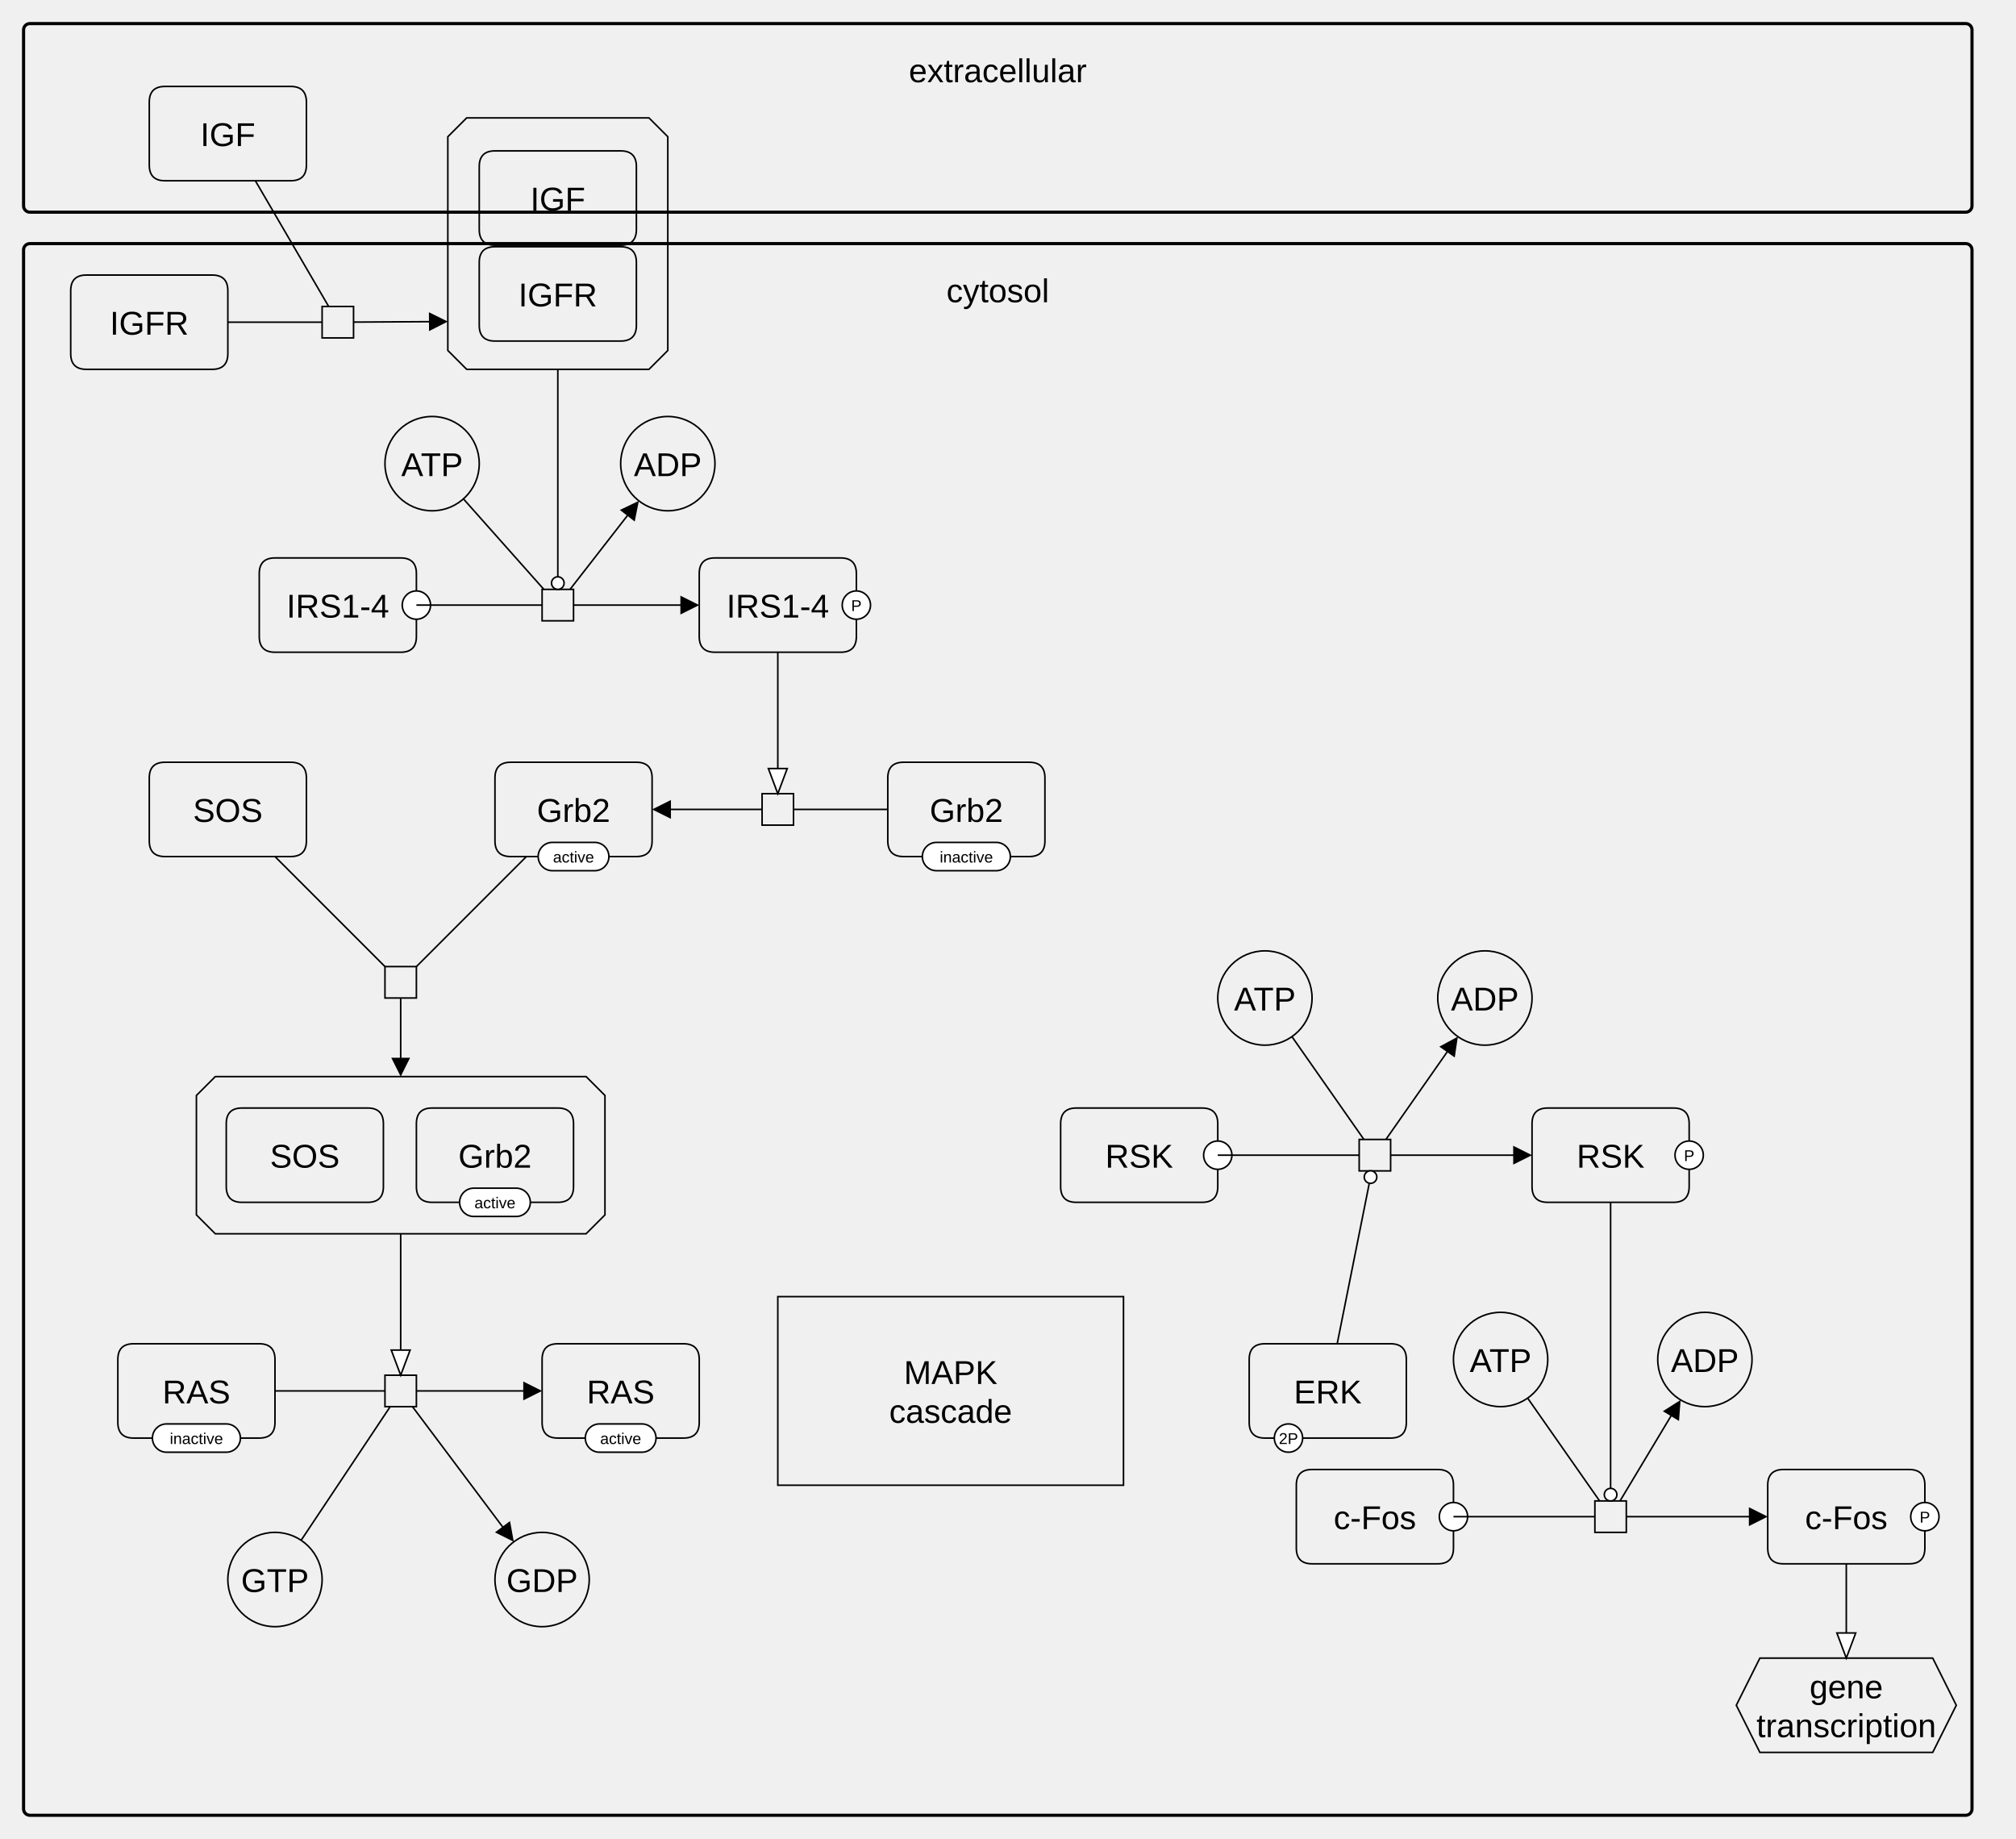
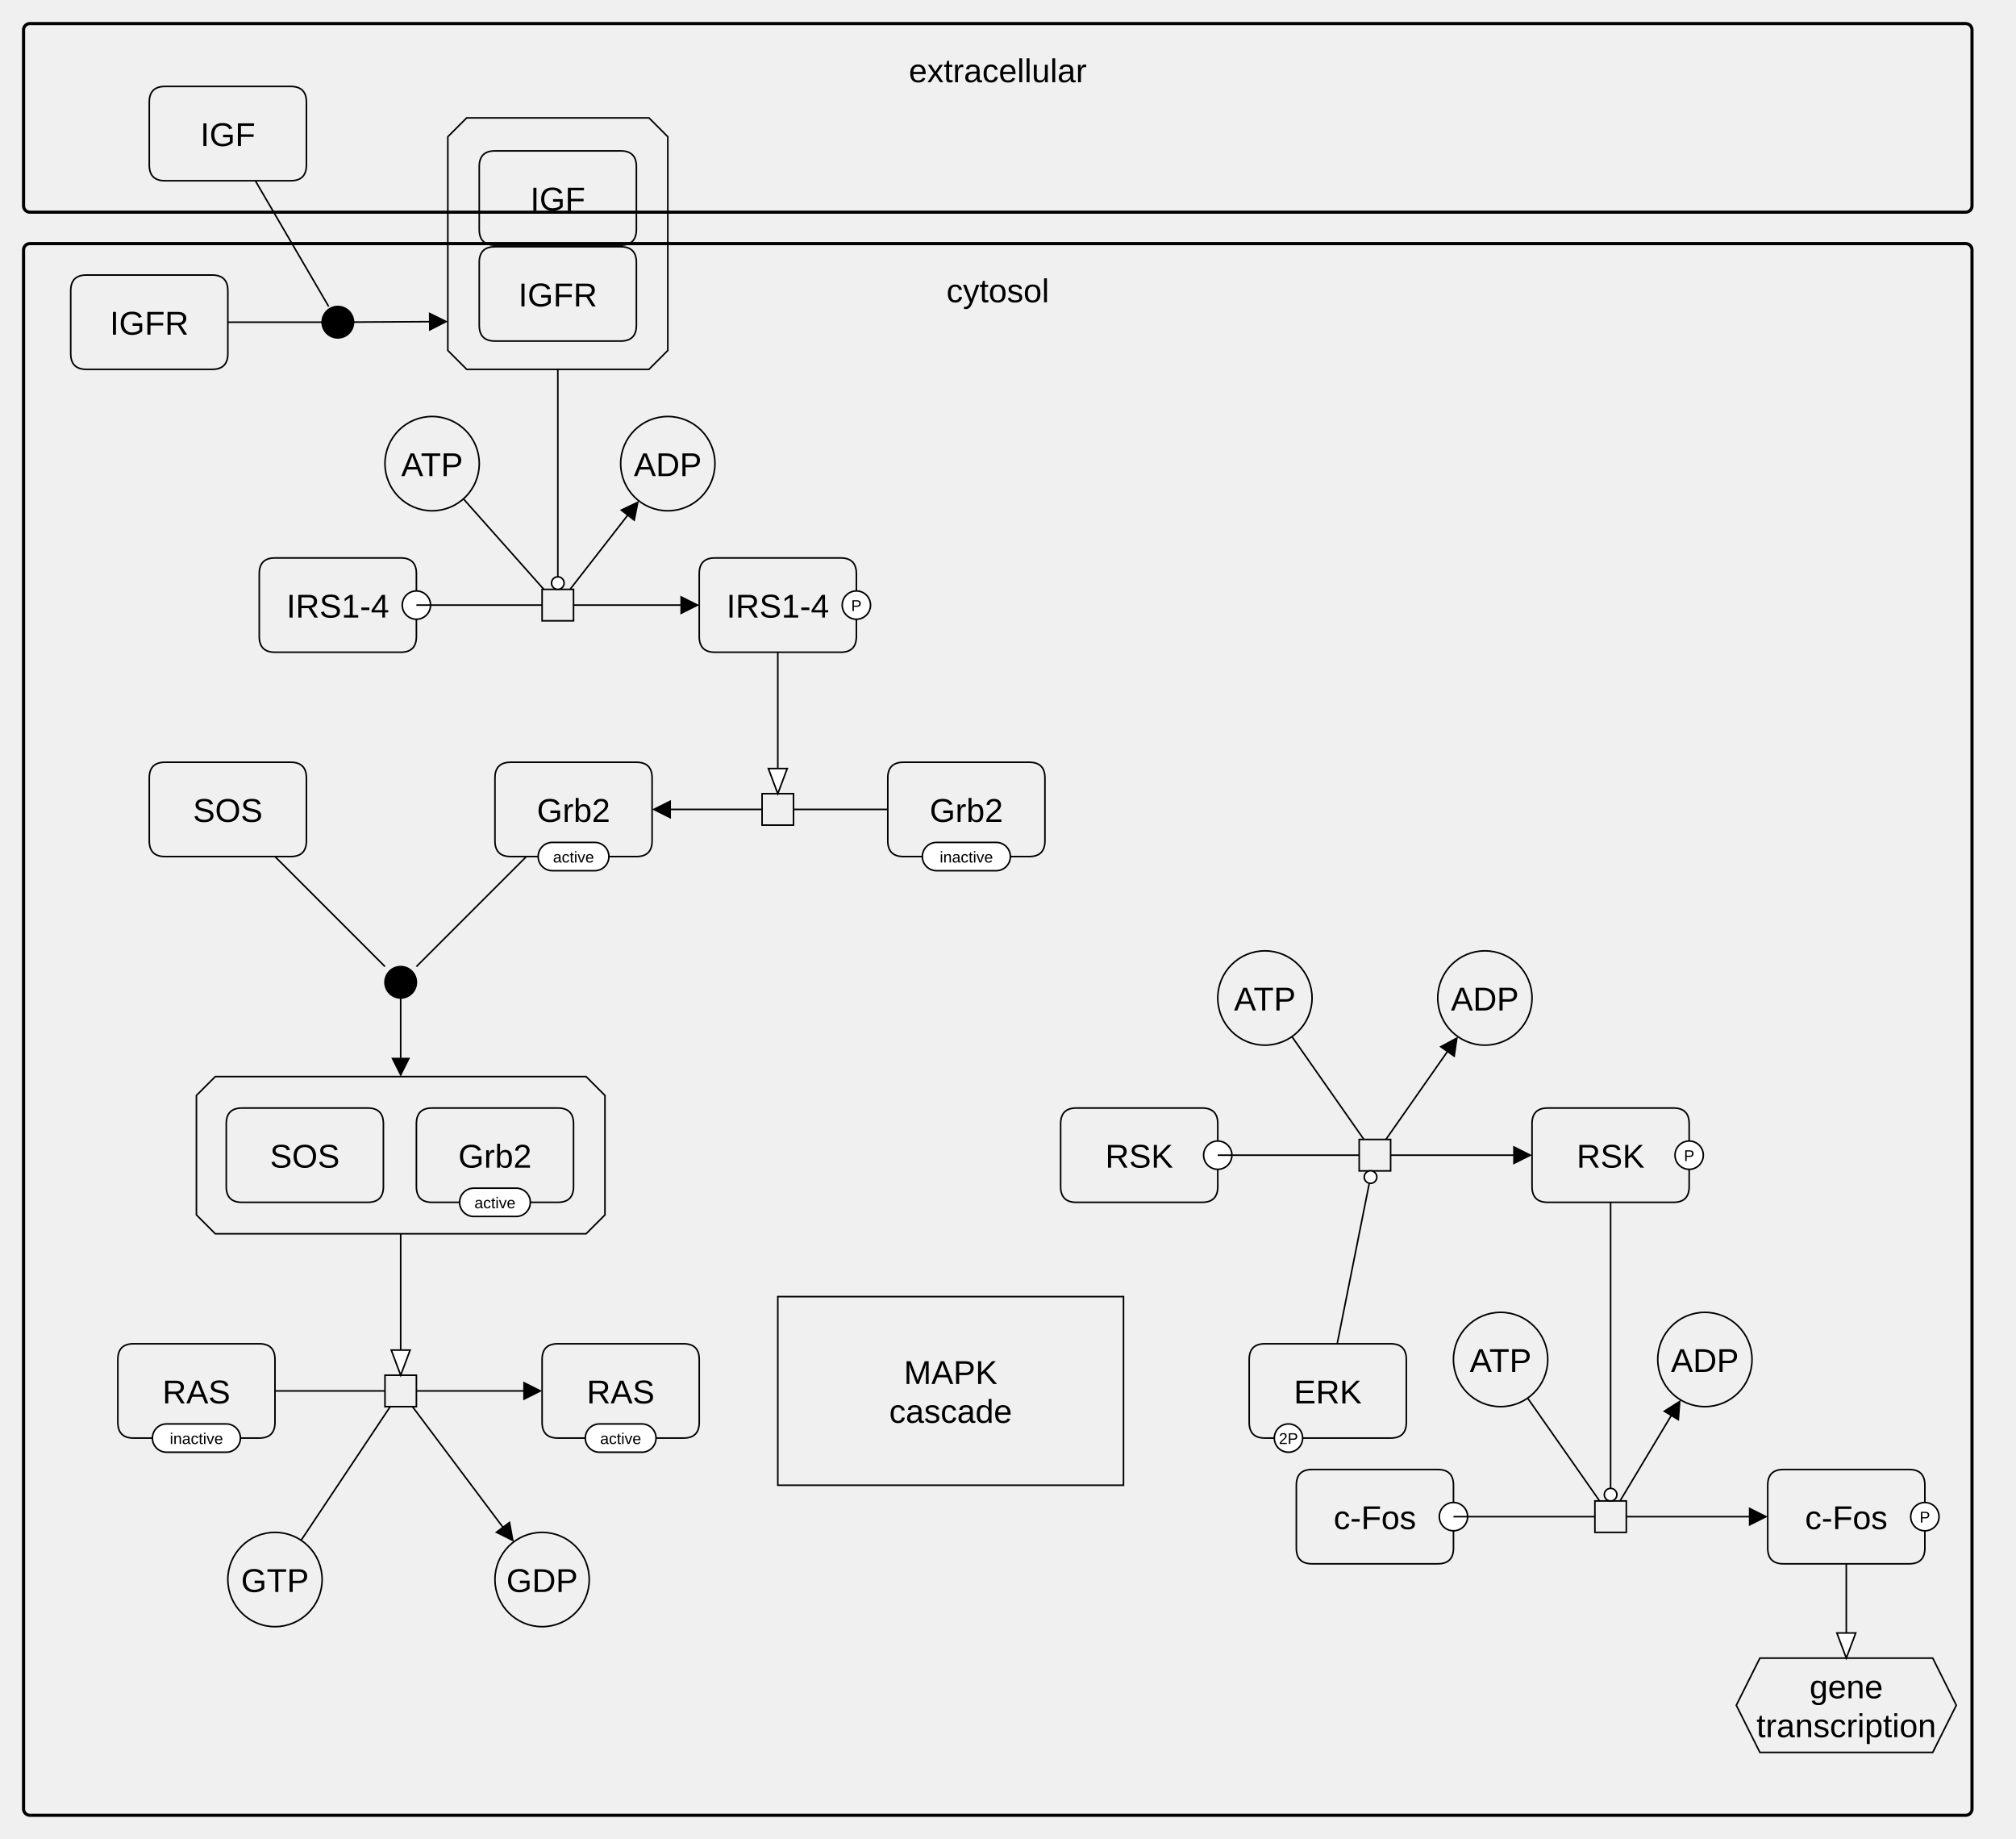
<svg xmlns="http://www.w3.org/2000/svg" width="1283" height="1170" viewBox="0 0 1283 1170" stroke-linecap="butt" stroke-miterlimit="10">
  <g transform="translate(-25,-25)">
    <path d="M40 184 C40 181.791 41.791 180 44 180 L1276 180 C1278.209 180 1280 181.791 1280 184 L1280 1176 C1280 1178.209 1278.209 1180 1276 1180 L44 1180 C41.791 1180 40 1178.209 40 1176 Z" fill="none" stroke="#000000" stroke-width="2" />
    <text x="660" y="217.312" text-anchor="middle" font-family="'Dialog', Arial, Helvetica, sans-serif" font-size="21" fill="#000000" class="t-page" stroke="none" xml:space="preserve">cytosol</text>
    <path d="M40 44 C40 41.791 41.791 40 44 40 L1276 40 C1278.209 40 1280 41.791 1280 44 L1280 156 C1280 158.209 1278.209 160 1276 160 L44 160 C41.791 160 40 158.209 40 156 Z" fill="none" stroke="#000000" stroke-width="2" />
    <text x="660" y="77.312" text-anchor="middle" font-family="'Dialog', Arial, Helvetica, sans-serif" font-size="21" fill="#000000" class="t-page" stroke="none" xml:space="preserve">extracellular</text>
    <path d="M70 210 Q70 200 80 200 L160 200 Q170 200 170 210 L170 250 Q170 260 160 260 L80 260 Q70 260 70 250 Z" fill="none" stroke="#000000" />
    <text x="120" y="237.937" text-anchor="middle" font-family="'Dialog', Arial, Helvetica, sans-serif" font-size="21" fill="#000000" class="t-page" stroke="none" xml:space="preserve">IGFR</text>
    <path d="M120 90 Q120 80 130 80 L210 80 Q220 80 220 90 L220 130 Q220 140 210 140 L130 140 Q120 140 120 130 Z" fill="none" stroke="#000000" />
    <text x="170" y="117.937" text-anchor="middle" font-family="'Dialog', Arial, Helvetica, sans-serif" font-size="21" fill="#000000" class="t-page" stroke="none" xml:space="preserve">IGF</text>
-     <path d="M230 220 L250 220 L250 240 L230 240 Z" fill="none" stroke="#000000" />
+     <g class="sbgn-association">
+       <path d="M230 230 C230 224.477 234.477 220 240 220 L240 220 C245.523 220 250 224.477 250 230 L250 230 C250 235.523 245.523 240 240 240 L240 240 C234.477 240 230 235.523 230 230 Z" fill="#000000" stroke="none" />
+       <path d="M230 230 C230 224.477 234.477 220 240 220 L240 220 C245.523 220 250 224.477 250 230 L250 230 C250 235.523 245.523 240 240 240 L240 240 C234.477 240 230 235.523 230 230 Z" fill="none" stroke="#000000" />
+     </g>
+     <g class="sbgn-generic" display="none">
+       <path d="M230 220 L250 220 L250 240 L230 240 Z" fill="none" stroke="#000000" />
+     </g>
    <path d="M322 100 L438 100 L450 112 L450 248 L438 260 L322 260 L310 248 L310 112 Z" fill="none" stroke="#000000" />
    <path d="M330 131 Q330 121 340 121 L420 121 Q430 121 430 131 L430 171 Q430 181 420 181 L340 181 Q330 181 330 171 Z" fill="none" stroke="#000000" />
    <text x="380" y="158.937" text-anchor="middle" font-family="'Dialog', Arial, Helvetica, sans-serif" font-size="21" fill="#000000" class="t-page" stroke="none" xml:space="preserve">IGF</text>
    <path d="M330 192 Q330 182 340 182 L420 182 Q430 182 430 192 L430 232 Q430 242 420 242 L340 242 Q330 242 330 232 Z" fill="none" stroke="#000000" />
    <text x="380" y="219.937" text-anchor="middle" font-family="'Dialog', Arial, Helvetica, sans-serif" font-size="21" fill="#000000" class="t-page" stroke="none" xml:space="preserve">IGFR</text>
    <path d="M270 320 C270 303.431 283.431 290 300 290 L300 290 C316.569 290 330 303.431 330 320 L330 320 C330 336.569 316.569 350 300 350 L300 350 C283.431 350 270 336.569 270 320 Z" fill="none" stroke="#000000" />
    <text x="300" y="327.937" text-anchor="middle" font-family="'Dialog', Arial, Helvetica, sans-serif" font-size="21" fill="#000000" class="t-page" stroke="none" xml:space="preserve">ATP</text>
    <path d="M420 320 C420 303.431 433.431 290 450 290 L450 290 C466.569 290 480 303.431 480 320 L480 320 C480 336.569 466.569 350 450 350 L450 350 C433.431 350 420 336.569 420 320 Z" fill="none" stroke="#000000" />
    <text x="450" y="327.937" text-anchor="middle" font-family="'Dialog', Arial, Helvetica, sans-serif" font-size="21" fill="#000000" class="t-page" stroke="none" xml:space="preserve">ADP</text>
    <path d="M590 520 Q590 510 600 510 L680 510 Q690 510 690 520 L690 560 Q690 570 680 570 L600 570 Q590 570 590 560 Z" fill="none" stroke="#000000" />
    <text x="640" y="547.937" text-anchor="middle" font-family="'Dialog', Arial, Helvetica, sans-serif" font-size="21" fill="#000000" class="t-page" stroke="none" xml:space="preserve">Grb2</text>
    <path d="M612 570 C612 565.029 616.029 561 621 561 L659 561 C663.971 561 668 565.029 668 570 L668 570 C668 574.971 663.971 579 659 579 L621 579 C616.029 579 612 574.971 612 570 Z" fill="#FFFFFF" class="c-white" stroke="none" />
    <path d="M612 570 C612 565.029 616.029 561 621 561 L659 561 C663.971 561 668 565.029 668 570 L668 570 C668 574.971 663.971 579 659 579 L621 579 C616.029 579 612 574.971 612 570 Z" fill="none" stroke="#000000" />
    <text x="640" y="573.779" text-anchor="middle" font-family="'Dialog', Arial, Helvetica, sans-serif" font-size="10" fill="#000000" class="t-white" stroke="none" xml:space="preserve">inactive</text>
    <path d="M510 530 L530 530 L530 550 L510 550 Z" fill="none" stroke="#000000" />
    <path d="M100 890 Q100 880 110 880 L190 880 Q200 880 200 890 L200 930 Q200 940 190 940 L110 940 Q100 940 100 930 Z" fill="none" stroke="#000000" />
    <text x="150" y="917.937" text-anchor="middle" font-family="'Dialog', Arial, Helvetica, sans-serif" font-size="21" fill="#000000" class="t-page" stroke="none" xml:space="preserve">RAS</text>
    <path d="M122 940 C122 935.029 126.029 931 131 931 L169 931 C173.971 931 178 935.029 178 940 L178 940 C178 944.971 173.971 949 169 949 L131 949 C126.029 949 122 944.971 122 940 Z" fill="#FFFFFF" class="c-white" stroke="none" />
    <path d="M122 940 C122 935.029 126.029 931 131 931 L169 931 C173.971 931 178 935.029 178 940 L178 940 C178 944.971 173.971 949 169 949 L131 949 C126.029 949 122 944.971 122 940 Z" fill="none" stroke="#000000" />
    <text x="150" y="943.779" text-anchor="middle" font-family="'Dialog', Arial, Helvetica, sans-serif" font-size="10" fill="#000000" class="t-white" stroke="none" xml:space="preserve">inactive</text>
    <path d="M162 710 L398 710 L410 722 L410 798 L398 810 L162 810 L150 798 L150 722 Z" fill="none" stroke="#000000" />
    <path d="M169 740 Q169 730 179 730 L259 730 Q269 730 269 740 L269 780 Q269 790 259 790 L179 790 Q169 790 169 780 Z" fill="none" stroke="#000000" />
    <text x="219" y="767.937" text-anchor="middle" font-family="'Dialog', Arial, Helvetica, sans-serif" font-size="21" fill="#000000" class="t-page" stroke="none" xml:space="preserve">SOS</text>
    <path d="M290 740 Q290 730 300 730 L380 730 Q390 730 390 740 L390 780 Q390 790 380 790 L300 790 Q290 790 290 780 Z" fill="none" stroke="#000000" />
    <text x="340" y="767.937" text-anchor="middle" font-family="'Dialog', Arial, Helvetica, sans-serif" font-size="21" fill="#000000" class="t-page" stroke="none" xml:space="preserve">Grb2</text>
    <path d="M317.5 790 C317.5 785.029 321.529 781 326.5 781 L353.5 781 C358.471 781 362.5 785.029 362.5 790 L362.5 790 C362.5 794.971 358.471 799 353.5 799 L326.5 799 C321.529 799 317.5 794.971 317.5 790 Z" fill="#FFFFFF" class="c-white" stroke="none" />
    <path d="M317.5 790 C317.5 785.029 321.529 781 326.5 781 L353.5 781 C358.471 781 362.5 785.029 362.5 790 L362.5 790 C362.5 794.971 358.471 799 353.5 799 L326.5 799 C321.529 799 317.5 794.971 317.5 790 Z" fill="none" stroke="#000000" />
    <text x="340" y="793.779" text-anchor="middle" font-family="'Dialog', Arial, Helvetica, sans-serif" font-size="10" fill="#000000" class="t-white" stroke="none" xml:space="preserve">active</text>
    <path d="M170 1030 C170 1013.431 183.431 1000 200 1000 L200 1000 C216.569 1000 230 1013.431 230 1030 L230 1030 C230 1046.569 216.569 1060 200 1060 L200 1060 C183.431 1060 170 1046.569 170 1030 Z" fill="none" stroke="#000000" />
    <text x="200" y="1037.937" text-anchor="middle" font-family="'Dialog', Arial, Helvetica, sans-serif" font-size="21" fill="#000000" class="t-page" stroke="none" xml:space="preserve">GTP</text>
    <path d="M270 900 L290 900 L290 920 L270 920 Z" fill="none" stroke="#000000" />
    <path d="M340 1030 C340 1013.431 353.431 1000 370 1000 L370 1000 C386.569 1000 400 1013.431 400 1030 L400 1030 C400 1046.569 386.569 1060 370 1060 L370 1060 C353.431 1060 340 1046.569 340 1030 Z" fill="none" stroke="#000000" />
    <text x="370" y="1037.937" text-anchor="middle" font-family="'Dialog', Arial, Helvetica, sans-serif" font-size="21" fill="#000000" class="t-page" stroke="none" xml:space="preserve">GDP</text>
    <path d="M940 660 C940 643.431 953.431 630 970 630 L970 630 C986.569 630 1000 643.431 1000 660 L1000 660 C1000 676.569 986.569 690 970 690 L970 690 C953.431 690 940 676.569 940 660 Z" fill="none" stroke="#000000" />
    <text x="970" y="667.937" text-anchor="middle" font-family="'Dialog', Arial, Helvetica, sans-serif" font-size="21" fill="#000000" class="t-page" stroke="none" xml:space="preserve">ADP</text>
    <path d="M800 660 C800 643.431 813.431 630 830 630 L830 630 C846.569 630 860 643.431 860 660 L860 660 C860 676.569 846.569 690 830 690 L830 690 C813.431 690 800 676.569 800 660 Z" fill="none" stroke="#000000" />
    <text x="830" y="667.937" text-anchor="middle" font-family="'Dialog', Arial, Helvetica, sans-serif" font-size="21" fill="#000000" class="t-page" stroke="none" xml:space="preserve">ATP</text>
    <path d="M1080 890 C1080 873.431 1093.431 860 1110 860 L1110 860 C1126.569 860 1140 873.431 1140 890 L1140 890 C1140 906.569 1126.569 920 1110 920 L1110 920 C1093.431 920 1080 906.569 1080 890 Z" fill="none" stroke="#000000" />
    <text x="1110" y="897.937" text-anchor="middle" font-family="'Dialog', Arial, Helvetica, sans-serif" font-size="21" fill="#000000" class="t-page" stroke="none" xml:space="preserve">ADP</text>
    <path d="M950 890 C950 873.431 963.431 860 980 860 L980 860 C996.569 860 1010 873.431 1010 890 L1010 890 C1010 906.569 996.569 920 980 920 L980 920 C963.431 920 950 906.569 950 890 Z" fill="none" stroke="#000000" />
    <text x="980" y="897.937" text-anchor="middle" font-family="'Dialog', Arial, Helvetica, sans-serif" font-size="21" fill="#000000" class="t-page" stroke="none" xml:space="preserve">ATP</text>
    <path d="M1000 740 Q1000 730 1010 730 L1090 730 Q1100 730 1100 740 L1100 780 Q1100 790 1090 790 L1010 790 Q1000 790 1000 780 Z" fill="none" stroke="#000000" />
    <text x="1050" y="767.937" text-anchor="middle" font-family="'Dialog', Arial, Helvetica, sans-serif" font-size="21" fill="#000000" class="t-page" stroke="none" xml:space="preserve">RSK</text>
    <path d="M1091 760 C1091 755.029 1095.029 751 1100 751 L1100 751 C1104.971 751 1109 755.029 1109 760 L1109 760 C1109 764.971 1104.971 769 1100 769 L1100 769 C1095.029 769 1091 764.971 1091 760 Z" fill="#FFFFFF" class="c-white" stroke="none" />
    <path d="M1091 760 C1091 755.029 1095.029 751 1100 751 L1100 751 C1104.971 751 1109 755.029 1109 760 L1109 760 C1109 764.971 1104.971 769 1100 769 L1100 769 C1095.029 769 1091 764.971 1091 760 Z" fill="none" stroke="#000000" />
    <text x="1100" y="763.779" text-anchor="middle" font-family="'Dialog', Arial, Helvetica, sans-serif" font-size="10" fill="#000000" class="t-white" stroke="none" xml:space="preserve">P</text>
    <path d="M1150 970 Q1150 960 1160 960 L1240 960 Q1250 960 1250 970 L1250 1010 Q1250 1020 1240 1020 L1160 1020 Q1150 1020 1150 1010 Z" fill="none" stroke="#000000" />
    <text x="1200" y="997.937" text-anchor="middle" font-family="'Dialog', Arial, Helvetica, sans-serif" font-size="21" fill="#000000" class="t-page" stroke="none" xml:space="preserve">c-Fos</text>
    <path d="M1241 990 C1241 985.029 1245.029 981 1250 981 L1250 981 C1254.971 981 1259 985.029 1259 990 L1259 990 C1259 994.971 1254.971 999 1250 999 L1250 999 C1245.029 999 1241 994.971 1241 990 Z" fill="#FFFFFF" class="c-white" stroke="none" />
    <path d="M1241 990 C1241 985.029 1245.029 981 1250 981 L1250 981 C1254.971 981 1259 985.029 1259 990 L1259 990 C1259 994.971 1254.971 999 1250 999 L1250 999 C1245.029 999 1241 994.971 1241 990 Z" fill="none" stroke="#000000" />
    <text x="1250" y="993.779" text-anchor="middle" font-family="'Dialog', Arial, Helvetica, sans-serif" font-size="10" fill="#000000" class="t-white" stroke="none" xml:space="preserve">P</text>
    <path d="M1145 1080 L1255 1080 L1270 1110 L1255 1140 L1145 1140 L1130 1110 Z" fill="none" stroke="#000000" />
    <text x="1200" y="1105.571" text-anchor="middle" font-family="'Dialog', Arial, Helvetica, sans-serif" font-size="21" fill="#000000" class="t-page" stroke="none" xml:space="preserve">gene</text>
    <text x="1200" y="1130.303" text-anchor="middle" font-family="'Dialog', Arial, Helvetica, sans-serif" font-size="21" fill="#000000" class="t-page" stroke="none" xml:space="preserve">transcription</text>
    <path d="M470 390 Q470 380 480 380 L560 380 Q570 380 570 390 L570 430 Q570 440 560 440 L480 440 Q470 440 470 430 Z" fill="none" stroke="#000000" />
    <text x="520" y="417.937" text-anchor="middle" font-family="'Dialog', Arial, Helvetica, sans-serif" font-size="21" fill="#000000" class="t-page" stroke="none" xml:space="preserve">IRS1-4</text>
    <path d="M561 410 C561 405.029 565.029 401 570 401 L570 401 C574.971 401 579 405.029 579 410 L579 410 C579 414.971 574.971 419 570 419 L570 419 C565.029 419 561 414.971 561 410 Z" fill="#FFFFFF" class="c-white" stroke="none" />
    <path d="M561 410 C561 405.029 565.029 401 570 401 L570 401 C574.971 401 579 405.029 579 410 L579 410 C579 414.971 574.971 419 570 419 L570 419 C565.029 419 561 414.971 561 410 Z" fill="none" stroke="#000000" />
    <text x="570" y="413.779" text-anchor="middle" font-family="'Dialog', Arial, Helvetica, sans-serif" font-size="10" fill="#000000" class="t-white" stroke="none" xml:space="preserve">P</text>
    <path d="M820 890 Q820 880 830 880 L910 880 Q920 880 920 890 L920 930 Q920 940 910 940 L830 940 Q820 940 820 930 Z" fill="none" stroke="#000000" />
    <text x="870" y="917.937" text-anchor="middle" font-family="'Dialog', Arial, Helvetica, sans-serif" font-size="21" fill="#000000" class="t-page" stroke="none" xml:space="preserve">ERK</text>
    <path d="M836 940 C836 935.029 840.029 931 845 931 L845 931 C849.971 931 854 935.029 854 940 L854 940 C854 944.971 849.971 949 845 949 L845 949 C840.029 949 836 944.971 836 940 Z" fill="#FFFFFF" class="c-white" stroke="none" />
    <path d="M836 940 C836 935.029 840.029 931 845 931 L845 931 C849.971 931 854 935.029 854 940 L854 940 C854 944.971 849.971 949 845 949 L845 949 C840.029 949 836 944.971 836 940 Z" fill="none" stroke="#000000" />
    <text x="845" y="943.779" text-anchor="middle" font-family="'Dialog', Arial, Helvetica, sans-serif" font-size="10" fill="#000000" class="t-white" stroke="none" xml:space="preserve">2P</text>
    <path d="M370 890 Q370 880 380 880 L460 880 Q470 880 470 890 L470 930 Q470 940 460 940 L380 940 Q370 940 370 930 Z" fill="none" stroke="#000000" />
    <text x="420" y="917.937" text-anchor="middle" font-family="'Dialog', Arial, Helvetica, sans-serif" font-size="21" fill="#000000" class="t-page" stroke="none" xml:space="preserve">RAS</text>
    <path d="M397.5 940 C397.5 935.029 401.529 931 406.5 931 L433.5 931 C438.471 931 442.5 935.029 442.5 940 L442.5 940 C442.5 944.971 438.471 949 433.5 949 L406.5 949 C401.529 949 397.5 944.971 397.5 940 Z" fill="#FFFFFF" class="c-white" stroke="none" />
    <path d="M397.5 940 C397.5 935.029 401.529 931 406.5 931 L433.5 931 C438.471 931 442.5 935.029 442.5 940 L442.5 940 C442.5 944.971 438.471 949 433.5 949 L406.5 949 C401.529 949 397.5 944.971 397.5 940 Z" fill="none" stroke="#000000" />
    <text x="420" y="943.779" text-anchor="middle" font-family="'Dialog', Arial, Helvetica, sans-serif" font-size="10" fill="#000000" class="t-white" stroke="none" xml:space="preserve">active</text>
    <path d="M520 850 L740 850 L740 970 L520 970 Z" fill="none" stroke="#000000" />
    <text x="630" y="905.571" text-anchor="middle" font-family="'Dialog', Arial, Helvetica, sans-serif" font-size="21" fill="#000000" class="t-page" stroke="none" xml:space="preserve">MAPK</text>
    <text x="630" y="930.303" text-anchor="middle" font-family="'Dialog', Arial, Helvetica, sans-serif" font-size="21" fill="#000000" class="t-page" stroke="none" xml:space="preserve">cascade</text>
    <path d="M850 970 Q850 960 860 960 L940 960 Q950 960 950 970 L950 1010 Q950 1020 940 1020 L860 1020 Q850 1020 850 1010 Z" fill="none" stroke="#000000" />
    <text x="900" y="997.937" text-anchor="middle" font-family="'Dialog', Arial, Helvetica, sans-serif" font-size="21" fill="#000000" class="t-page" stroke="none" xml:space="preserve">c-Fos</text>
    <path d="M941 990 C941 985.029 945.029 981 950 981 L950 981 C954.971 981 959 985.029 959 990 L959 990 C959 994.971 954.971 999 950 999 L950 999 C945.029 999 941 994.971 941 990 Z" fill="#FFFFFF" class="c-white" stroke="none" />
    <path d="M941 990 C941 985.029 945.029 981 950 981 L950 981 C954.971 981 959 985.029 959 990 L959 990 C959 994.971 954.971 999 950 999 L950 999 C945.029 999 941 994.971 941 990 Z" fill="none" stroke="#000000" />
    <path d="M1040 980 L1060 980 L1060 1000 L1040 1000 Z" fill="none" stroke="#000000" />
    <path d="M190 390 Q190 380 200 380 L280 380 Q290 380 290 390 L290 430 Q290 440 280 440 L200 440 Q190 440 190 430 Z" fill="none" stroke="#000000" />
    <text x="240" y="417.937" text-anchor="middle" font-family="'Dialog', Arial, Helvetica, sans-serif" font-size="21" fill="#000000" class="t-page" stroke="none" xml:space="preserve">IRS1-4</text>
    <path d="M281 410 C281 405.029 285.029 401 290 401 L290 401 C294.971 401 299 405.029 299 410 L299 410 C299 414.971 294.971 419 290 419 L290 419 C285.029 419 281 414.971 281 410 Z" fill="#FFFFFF" class="c-white" stroke="none" />
    <path d="M281 410 C281 405.029 285.029 401 290 401 L290 401 C294.971 401 299 405.029 299 410 L299 410 C299 414.971 294.971 419 290 419 L290 419 C285.029 419 281 414.971 281 410 Z" fill="none" stroke="#000000" />
    <path d="M370 400 L390 400 L390 420 L370 420 Z" fill="none" stroke="#000000" />
    <path d="M700 740 Q700 730 710 730 L790 730 Q800 730 800 740 L800 780 Q800 790 790 790 L710 790 Q700 790 700 780 Z" fill="none" stroke="#000000" />
    <text x="750" y="767.937" text-anchor="middle" font-family="'Dialog', Arial, Helvetica, sans-serif" font-size="21" fill="#000000" class="t-page" stroke="none" xml:space="preserve">RSK</text>
    <path d="M791 760 C791 755.029 795.029 751 800 751 L800 751 C804.971 751 809 755.029 809 760 L809 760 C809 764.971 804.971 769 800 769 L800 769 C795.029 769 791 764.971 791 760 Z" fill="#FFFFFF" class="c-white" stroke="none" />
    <path d="M791 760 C791 755.029 795.029 751 800 751 L800 751 C804.971 751 809 755.029 809 760 L809 760 C809 764.971 804.971 769 800 769 L800 769 C795.029 769 791 764.971 791 760 Z" fill="none" stroke="#000000" />
    <path d="M890 750 L910 750 L910 770 L890 770 Z" fill="none" stroke="#000000" />
    <path d="M120 520 Q120 510 130 510 L210 510 Q220 510 220 520 L220 560 Q220 570 210 570 L130 570 Q120 570 120 560 Z" fill="none" stroke="#000000" />
    <text x="170" y="547.937" text-anchor="middle" font-family="'Dialog', Arial, Helvetica, sans-serif" font-size="21" fill="#000000" class="t-page" stroke="none" xml:space="preserve">SOS</text>
    <path d="M340 520 Q340 510 350 510 L430 510 Q440 510 440 520 L440 560 Q440 570 430 570 L350 570 Q340 570 340 560 Z" fill="none" stroke="#000000" />
    <text x="390" y="547.937" text-anchor="middle" font-family="'Dialog', Arial, Helvetica, sans-serif" font-size="21" fill="#000000" class="t-page" stroke="none" xml:space="preserve">Grb2</text>
    <path d="M367.5 570 C367.5 565.029 371.529 561 376.5 561 L403.5 561 C408.471 561 412.5 565.029 412.5 570 L412.5 570 C412.5 574.971 408.471 579 403.5 579 L376.5 579 C371.529 579 367.5 574.971 367.5 570 Z" fill="#FFFFFF" class="c-white" stroke="none" />
    <path d="M367.5 570 C367.5 565.029 371.529 561 376.5 561 L403.5 561 C408.471 561 412.5 565.029 412.5 570 L412.5 570 C412.5 574.971 408.471 579 403.5 579 L376.5 579 C371.529 579 367.5 574.971 367.5 570 Z" fill="none" stroke="#000000" />
    <text x="390" y="573.779" text-anchor="middle" font-family="'Dialog', Arial, Helvetica, sans-serif" font-size="10" fill="#000000" class="t-white" stroke="none" xml:space="preserve">active</text>
-     <path d="M270 640 L290 640 L290 660 L270 660 Z" fill="none" stroke="#000000" />
+     <g class="sbgn-association">
+       <path d="M270 650 C270 644.477 274.477 640 280 640 L280 640 C285.523 640 290 644.477 290 650 L290 650 C290 655.523 285.523 660 280 660 L280 660 C274.477 660 270 655.523 270 650 Z" fill="#000000" stroke="none" />
+       <path d="M270 650 C270 644.477 274.477 640 280 640 L280 640 C285.523 640 290 644.477 290 650 L290 650 C290 655.523 285.523 660 280 660 L280 660 C274.477 660 270 655.523 270 650 Z" fill="none" stroke="#000000" />
+     </g>
+     <g class="sbgn-generic" display="none">
+       <path d="M270 640 L290 640 L290 660 L270 660 Z" fill="none" stroke="#000000" />
+     </g>
    <path d="M170 230 L230 230" fill="none" stroke="#000000" />
    <path d="M250 229.943 L299 229.663" fill="none" stroke="#000000" />
    <path d="M310 229.6 L298.034 235.668 L297.966 223.669 Z" fill="#000000" stroke="none" />
    <path d="M187.5 140 L234.167 220" fill="none" stroke="#000000" />
    <path d="M380 260 L380 392" fill="none" stroke="#000000" />
    <circle cx="380" cy="396" r="4" fill="white" class="c-white" stroke="#000000" />
    <path d="M319.854 342.335 L371.111 400" fill="none" stroke="#000000" />
    <path d="M387.778 400 L424.829 352.363" fill="none" stroke="#000000" />
    <path d="M431.582 343.681 L428.951 356.836 L419.478 349.469 Z" fill="#000000" stroke="none" />
    <path d="M520 440 L520 515" fill="none" stroke="#000000" />
    <path d="M520 530 L514 514 L526 514 Z" fill="white" class="c-white" stroke="#000000" />
    <path d="M590 540 L530 540" fill="none" stroke="#000000" />
    <path d="M510 540 L451 540" fill="none" stroke="#000000" />
    <path d="M440 540 L452 534 L452 546 Z" fill="#000000" stroke="none" />
    <path d="M280 660 L280 699" fill="none" stroke="#000000" />
    <path d="M280 710 L274 698 L286 698 Z" fill="#000000" stroke="none" />
    <path d="M200 910 L270 910" fill="none" stroke="#000000" />
    <path d="M290 910 L359 910" fill="none" stroke="#000000" />
    <path d="M370 910 L358 916 L358 904 Z" fill="#000000" stroke="none" />
    <path d="M280 810 L280 885" fill="none" stroke="#000000" />
    <path d="M280 900 L274 884 L286 884 Z" fill="white" class="c-white" stroke="#000000" />
    <path d="M216.635 1005.048 L273.333 920" fill="none" stroke="#000000" />
    <path d="M287.5 920 L345.4 997.2" fill="none" stroke="#000000" />
    <path d="M352 1006 L340 1000 L349.6 992.8 Z" fill="#000000" stroke="none" />
    <path d="M910 760 L989 760" fill="none" stroke="#000000" />
    <path d="M1000 760 L988 766 L988 754 Z" fill="#000000" stroke="none" />
    <path d="M907 750 L946.488 693.588" fill="none" stroke="#000000" />
    <path d="M952.796 684.577 L950.83 697.848 L940.999 690.967 Z" fill="#000000" stroke="none" />
    <path d="M847.179 684.542 L893 750" fill="none" stroke="#000000" />
    <path d="M876 880 L896.431 777.845" fill="none" stroke="#000000" />
    <circle cx="897.216" cy="773.922" r="4" fill="white" class="c-white" stroke="#000000" />
    <path d="M1060 990 L1139 990" fill="none" stroke="#000000" />
    <path d="M1150 990 L1138 996 L1138 984 Z" fill="#000000" stroke="none" />
    <path d="M1056 980 L1088.906 925.157" fill="none" stroke="#000000" />
    <path d="M1094.565 915.725 L1093.536 929.102 L1083.246 922.928 Z" fill="#000000" stroke="none" />
    <path d="M997.179 914.542 L1043 980" fill="none" stroke="#000000" />
    <path d="M1050 790 L1050 972" fill="none" stroke="#000000" />
    <circle cx="1050" cy="976" r="4" fill="white" class="c-white" stroke="#000000" />
    <path d="M1200 1020 L1200 1065" fill="none" stroke="#000000" />
    <path d="M1200 1080 L1194 1064 L1206 1064 Z" fill="white" class="c-white" stroke="#000000" />
    <path d="M390 410 L459 410" fill="none" stroke="#000000" />
    <path d="M470 410 L458 416 L458 404 Z" fill="#000000" stroke="none" />
    <path d="M950 990 L1040 990" fill="none" stroke="#000000" />
    <path d="M290 410 L370 410" fill="none" stroke="#000000" />
    <path d="M800 760 L890 760" fill="none" stroke="#000000" />
    <path d="M200 570 L270 640" fill="none" stroke="#000000" />
    <path d="M360 570 L290 640" fill="none" stroke="#000000" />
  </g>
</svg>
